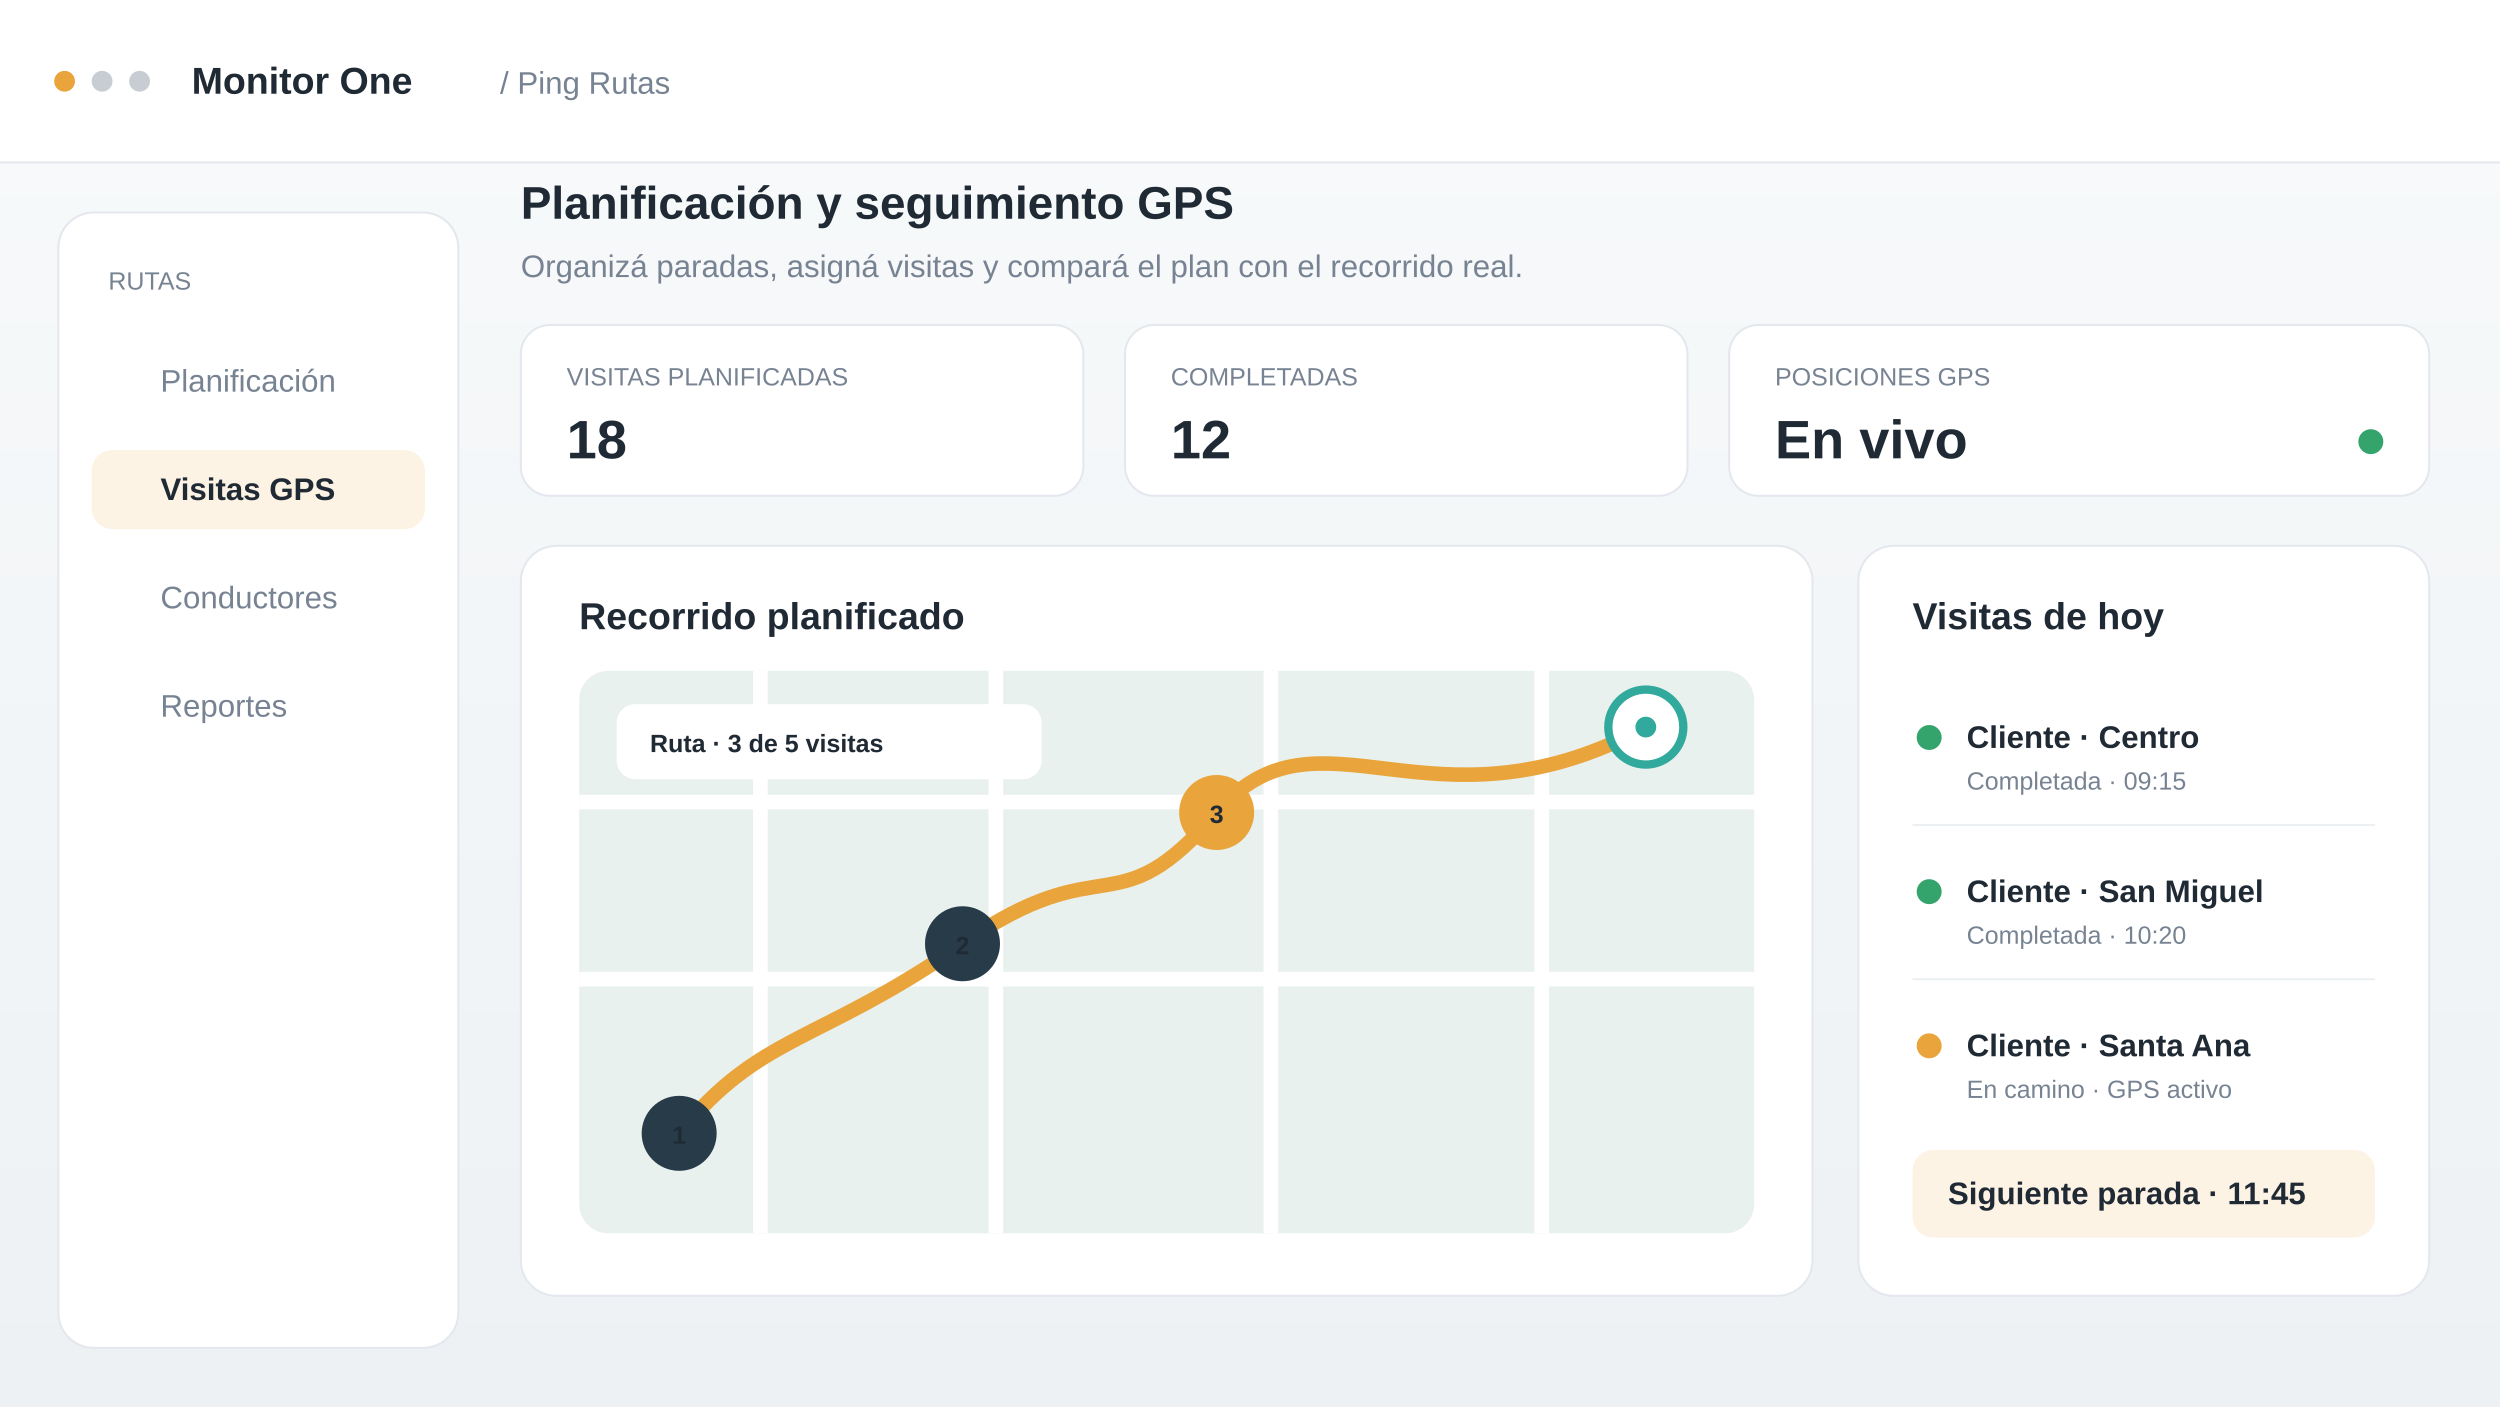
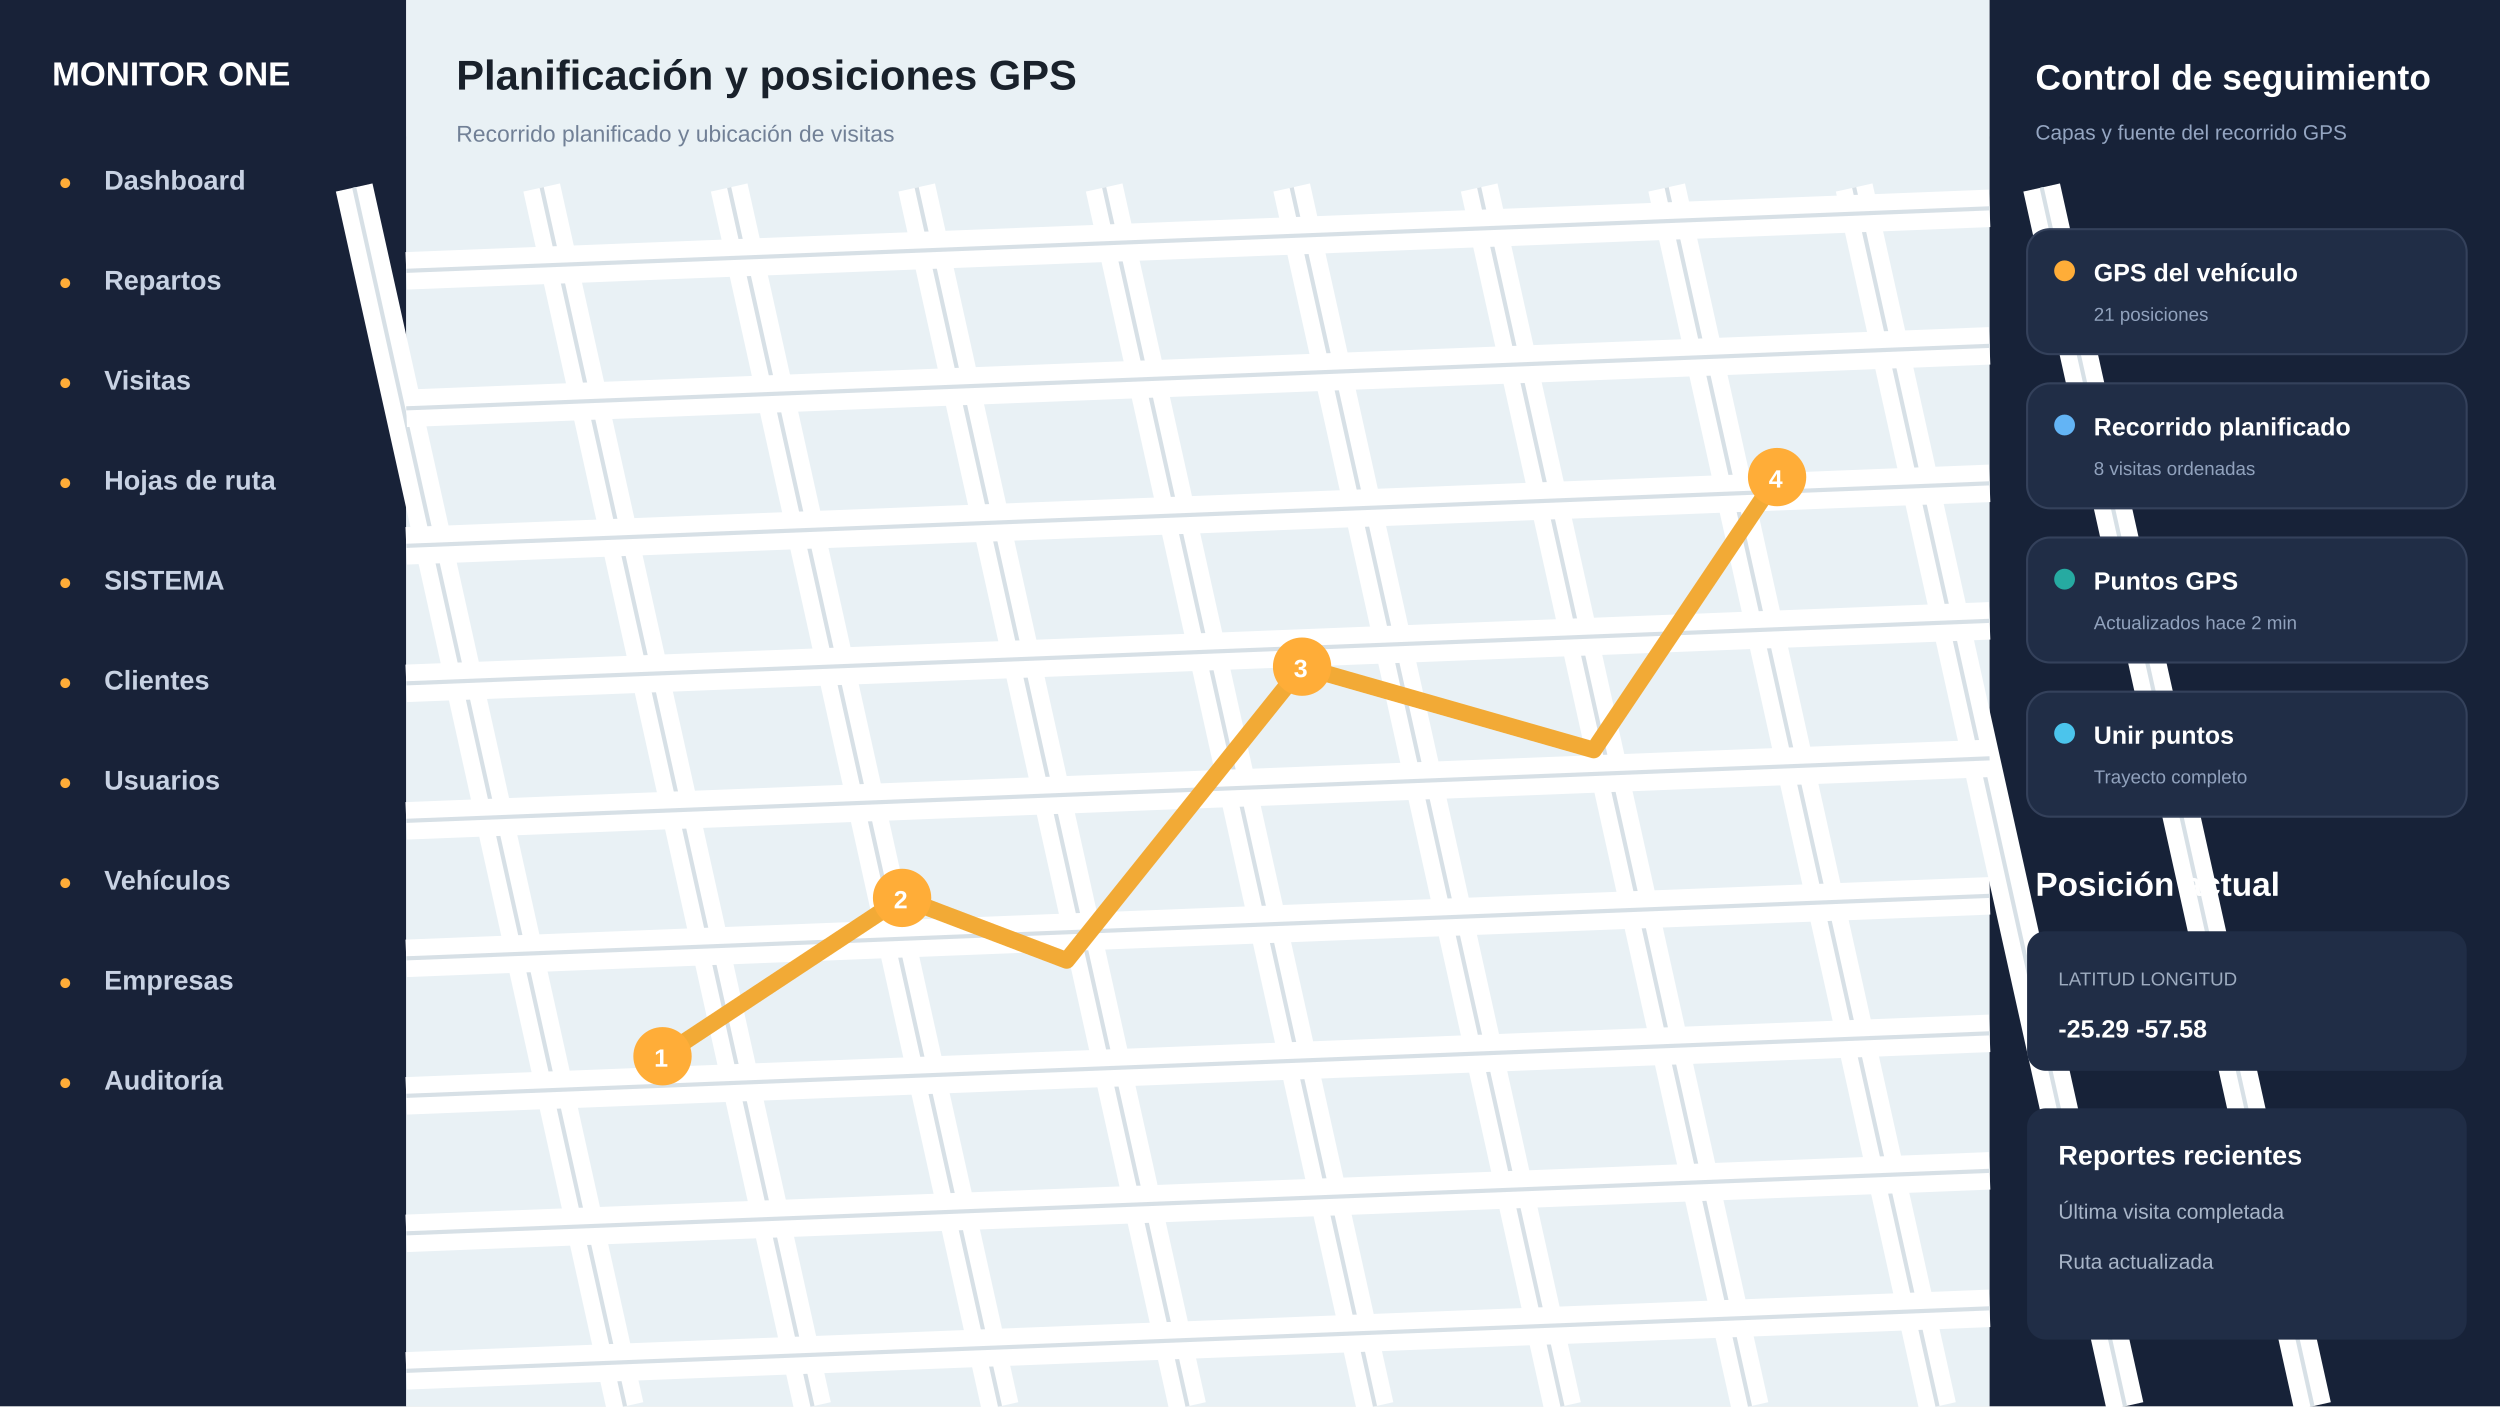
- <svg xmlns="http://www.w3.org/2000/svg" viewBox="0 0 1200 675" role="img" aria-label="Planificación de visitas y seguimiento GPS">
-   <defs>
-     <linearGradient id="bg" x2="0" y2="1">
-       <stop stop-color="#f8fafb" />
-       <stop offset="1" stop-color="#edf1f4" />
-     </linearGradient>
-     <style>text{font-family:Arial,Helvetica,sans-serif;fill:#202a35}.muted{fill:#778392}.tiny{font-size:12px}.small{font-size:15px}.bold{font-weight:700}</style>
-   </defs>
-   <rect width="1200" height="675" fill="url(#bg)" />
-   <rect width="1200" height="78" fill="#fff" />
-   <line x1="0" y1="78" x2="1200" y2="78" stroke="#e4e8ee" />
-   <circle cx="31" cy="39" r="5" fill="#e9a43b" />
-   <circle cx="49" cy="39" r="5" fill="#c8cdd3" />
-   <circle cx="67" cy="39" r="5" fill="#c8cdd3" />
-   <text x="92" y="45" class="bold" font-size="18">Monitor One</text>
-   <text x="240" y="45" class="muted small">/ Ping Rutas</text>
-   <rect x="28" y="102" width="192" height="545" rx="17" fill="#fff" stroke="#e4e8ee" />
-   <text x="52" y="139" class="muted tiny">RUTAS</text>
-   <text x="77" y="188" class="muted small">Planificación</text>
-   <rect x="44" y="216" width="160" height="38" rx="10" fill="#fcf3e4" />
-   <text x="77" y="240" class="bold small">Visitas GPS</text>
-   <text x="77" y="292" class="muted small">Conductores</text>
-   <text x="77" y="344" class="muted small">Reportes</text>
-   <text x="250" y="105" class="bold" font-size="22">Planificación y seguimiento GPS</text>
-   <text x="250" y="133" class="muted small">Organizá paradas, asigná visitas y compará el plan con el recorrido real.</text>
-   <g>
-     <rect x="250" y="156" width="270" height="82" rx="14" fill="#fff" stroke="#e4e8ee" />
-     <text x="272" y="185" class="muted tiny">VISITAS PLANIFICADAS</text>
-     <text x="272" y="220" class="bold" font-size="26">18</text>
-     <rect x="540" y="156" width="270" height="82" rx="14" fill="#fff" stroke="#e4e8ee" />
-     <text x="562" y="185" class="muted tiny">COMPLETADAS</text>
-     <text x="562" y="220" class="bold" font-size="26">12</text>
-     <rect x="830" y="156" width="336" height="82" rx="14" fill="#fff" stroke="#e4e8ee" />
-     <text x="852" y="185" class="muted tiny">POSICIONES GPS</text>
-     <text x="852" y="220" class="bold" font-size="26">En vivo</text>
-     <circle cx="1138" cy="212" r="6" fill="#35a46c" />
-   </g>
-   <rect x="250" y="262" width="620" height="360" rx="17" fill="#fff" stroke="#e4e8ee" />
-   <text x="278" y="302" class="bold" font-size="18">Recorrido planificado</text>
-   <rect x="278" y="322" width="564" height="270" rx="14" fill="#e9f1ee" />
-   <path d="M278 385h564M278 470h564M365 322v270M478 322v270M610 322v270M740 322v270" stroke="#fff" stroke-width="7" />
-   <path d="M326 544C365 496 393 501 462 453S535 447 584 390 686 405 790 349" fill="none" stroke="#e9a43b" stroke-width="7" stroke-linecap="round" />
-   <g>
-     <circle cx="326" cy="544" r="18" fill="#273b49" />
-     <text x="326" y="549" fill="#fff" text-anchor="middle" font-size="12" font-weight="700">1</text>
-     <circle cx="462" cy="453" r="18" fill="#273b49" />
-     <text x="462" y="458" fill="#fff" text-anchor="middle" font-size="12" font-weight="700">2</text>
-     <circle cx="584" cy="390" r="18" fill="#e9a43b" />
-     <text x="584" y="395" fill="#fff" text-anchor="middle" font-size="12" font-weight="700">3</text>
-     <circle cx="790" cy="349" r="18" fill="#fff" stroke="#31a99d" stroke-width="4" />
-     <circle cx="790" cy="349" r="5" fill="#31a99d" />
-   </g>
-   <rect x="296" y="338" width="204" height="36" rx="9" fill="#fff" />
-   <text x="312" y="361" class="bold tiny">Ruta · 3 de 5 visitas</text>
-   <rect x="892" y="262" width="274" height="360" rx="17" fill="#fff" stroke="#e4e8ee" />
-   <text x="918" y="302" class="bold" font-size="18">Visitas de hoy</text>
-   <g class="small">
-     <circle cx="926" cy="354" r="6" fill="#35a46c" />
-     <text x="944" y="359" class="bold">Cliente · Centro</text>
-     <text x="944" y="379" class="muted tiny">Completada · 09:15</text>
-     <line x1="918" y1="396" x2="1140" y2="396" stroke="#edf0f3" />
-     <circle cx="926" cy="428" r="6" fill="#35a46c" />
-     <text x="944" y="433" class="bold">Cliente · San Miguel</text>
-     <text x="944" y="453" class="muted tiny">Completada · 10:20</text>
-     <line x1="918" y1="470" x2="1140" y2="470" stroke="#edf0f3" />
-     <circle cx="926" cy="502" r="6" fill="#e9a43b" />
-     <text x="944" y="507" class="bold">Cliente · Santa Ana</text>
-     <text x="944" y="527" class="muted tiny">En camino · GPS activo</text>
-   </g>
-   <rect x="918" y="552" width="222" height="42" rx="10" fill="#fcf3e4" />
-   <text x="935" y="578" class="bold small">Siguiente parada · 11:45</text>
+ <svg xmlns="http://www.w3.org/2000/svg" viewBox="0 0 1200 675" role="img" aria-label="Monitor One planificación y seguimiento GPS">
+   <rect width="1200" height="675" fill="#f0f2f5" />
+   <rect x="0" y="0" width="1200" height="66" rx="0" fill="#fff" stroke="none" stroke-width="1" />
+   <text x="20" y="41" font-family="Arial,Helvetica,sans-serif" font-size="18" fill="#19212b" font-weight="700">● ping·erp</text>
+   <text x="165" y="39" font-family="Arial,Helvetica,sans-serif" font-size="11" fill="#718096" font-weight="600">Base</text>
+   <text x="256" y="39" font-family="Arial,Helvetica,sans-serif" font-size="11" fill="#718096" font-weight="600">Stock</text>
+   <text x="347" y="39" font-family="Arial,Helvetica,sans-serif" font-size="11" fill="#718096" font-weight="600">Encomiendas</text>
+   <text x="438" y="39" font-family="Arial,Helvetica,sans-serif" font-size="11" fill="#718096" font-weight="600">Flota</text>
+   <text x="529" y="39" font-family="Arial,Helvetica,sans-serif" font-size="11" fill="#718096" font-weight="600">Taller</text>
+   <text x="620" y="39" font-family="Arial,Helvetica,sans-serif" font-size="11" fill="#718096" font-weight="600">Presupuesto</text>
+   <text x="711" y="39" font-family="Arial,Helvetica,sans-serif" font-size="11" fill="#718096" font-weight="600">Ventas</text>
+   <text x="802" y="39" font-family="Arial,Helvetica,sans-serif" font-size="11" fill="#718096" font-weight="600">Tesorería</text>
+   <text x="893" y="39" font-family="Arial,Helvetica,sans-serif" font-size="11" fill="#718096" font-weight="600">Contratos</text>
+   <text x="984" y="39" font-family="Arial,Helvetica,sans-serif" font-size="11" fill="#718096" font-weight="600">Contabilidad</text>
+   <text x="1075" y="39" font-family="Arial,Helvetica,sans-serif" font-size="11" fill="#718096" font-weight="600">RRHH</text>
+   <path d="M0 66H1200" stroke="#dfe4e9" stroke-width="1" />
+   <rect x="0" y="0" width="195" height="675" rx="0" fill="#182238" stroke="none" stroke-width="1" />
+   <text x="25" y="41" font-family="Arial,Helvetica,sans-serif" font-size="16" fill="#fff" font-weight="700">MONITOR ONE</text>
+   <text x="28" y="91" font-family="Arial,Helvetica,sans-serif" font-size="11" fill="#ffad38" font-weight="400">●</text>
+   <text x="50" y="91" font-family="Arial,Helvetica,sans-serif" font-size="13" fill="#c8d2e3" font-weight="600">Dashboard</text>
+   <text x="28" y="139" font-family="Arial,Helvetica,sans-serif" font-size="11" fill="#ffad38" font-weight="400">●</text>
+   <text x="50" y="139" font-family="Arial,Helvetica,sans-serif" font-size="13" fill="#c8d2e3" font-weight="600">Repartos</text>
+   <text x="28" y="187" font-family="Arial,Helvetica,sans-serif" font-size="11" fill="#ffad38" font-weight="400">●</text>
+   <text x="50" y="187" font-family="Arial,Helvetica,sans-serif" font-size="13" fill="#c8d2e3" font-weight="600">Visitas</text>
+   <text x="28" y="235" font-family="Arial,Helvetica,sans-serif" font-size="11" fill="#ffad38" font-weight="400">●</text>
+   <text x="50" y="235" font-family="Arial,Helvetica,sans-serif" font-size="13" fill="#c8d2e3" font-weight="600">Hojas de ruta</text>
+   <text x="28" y="283" font-family="Arial,Helvetica,sans-serif" font-size="11" fill="#ffad38" font-weight="400">●</text>
+   <text x="50" y="283" font-family="Arial,Helvetica,sans-serif" font-size="13" fill="#c8d2e3" font-weight="600">SISTEMA</text>
+   <text x="28" y="331" font-family="Arial,Helvetica,sans-serif" font-size="11" fill="#ffad38" font-weight="400">●</text>
+   <text x="50" y="331" font-family="Arial,Helvetica,sans-serif" font-size="13" fill="#c8d2e3" font-weight="600">Clientes</text>
+   <text x="28" y="379" font-family="Arial,Helvetica,sans-serif" font-size="11" fill="#ffad38" font-weight="400">●</text>
+   <text x="50" y="379" font-family="Arial,Helvetica,sans-serif" font-size="13" fill="#c8d2e3" font-weight="600">Usuarios</text>
+   <text x="28" y="427" font-family="Arial,Helvetica,sans-serif" font-size="11" fill="#ffad38" font-weight="400">●</text>
+   <text x="50" y="427" font-family="Arial,Helvetica,sans-serif" font-size="13" fill="#c8d2e3" font-weight="600">Vehículos</text>
+   <text x="28" y="475" font-family="Arial,Helvetica,sans-serif" font-size="11" fill="#ffad38" font-weight="400">●</text>
+   <text x="50" y="475" font-family="Arial,Helvetica,sans-serif" font-size="13" fill="#c8d2e3" font-weight="600">Empresas</text>
+   <text x="28" y="523" font-family="Arial,Helvetica,sans-serif" font-size="11" fill="#ffad38" font-weight="400">●</text>
+   <text x="50" y="523" font-family="Arial,Helvetica,sans-serif" font-size="13" fill="#c8d2e3" font-weight="600">Auditoría</text>
+   <rect x="195" y="0" width="760" height="675" rx="0" fill="#e9f1f5" stroke="none" stroke-width="1" />
+   <rect x="955" y="0" width="245" height="675" rx="0" fill="#172238" stroke="none" stroke-width="1" />
+   <text x="219" y="43" font-family="Arial,Helvetica,sans-serif" font-size="20" fill="#19212b" font-weight="700">Planificación y posiciones GPS</text>
+   <text x="219" y="68" font-family="Arial,Helvetica,sans-serif" font-size="11" fill="#718096" font-weight="400">Recorrido planificado y ubicación de visitas</text>
+   <path d="M170 90L300 675" stroke="#fff" stroke-width="18" />
+   <path d="M170 90L300 675" stroke="#d7e0e6" stroke-width="2" />
+   <path d="M260 90L390 675" stroke="#fff" stroke-width="18" />
+   <path d="M260 90L390 675" stroke="#d7e0e6" stroke-width="2" />
+   <path d="M350 90L480 675" stroke="#fff" stroke-width="18" />
+   <path d="M350 90L480 675" stroke="#d7e0e6" stroke-width="2" />
+   <path d="M440 90L570 675" stroke="#fff" stroke-width="18" />
+   <path d="M440 90L570 675" stroke="#d7e0e6" stroke-width="2" />
+   <path d="M530 90L660 675" stroke="#fff" stroke-width="18" />
+   <path d="M530 90L660 675" stroke="#d7e0e6" stroke-width="2" />
+   <path d="M620 90L750 675" stroke="#fff" stroke-width="18" />
+   <path d="M620 90L750 675" stroke="#d7e0e6" stroke-width="2" />
+   <path d="M710 90L840 675" stroke="#fff" stroke-width="18" />
+   <path d="M710 90L840 675" stroke="#d7e0e6" stroke-width="2" />
+   <path d="M800 90L930 675" stroke="#fff" stroke-width="18" />
+   <path d="M800 90L930 675" stroke="#d7e0e6" stroke-width="2" />
+   <path d="M890 90L1020 675" stroke="#fff" stroke-width="18" />
+   <path d="M890 90L1020 675" stroke="#d7e0e6" stroke-width="2" />
+   <path d="M980 90L1110 675" stroke="#fff" stroke-width="18" />
+   <path d="M980 90L1110 675" stroke="#d7e0e6" stroke-width="2" />
+   <path d="M195 130L955 100" stroke="#fff" stroke-width="18" />
+   <path d="M195 130L955 100" stroke="#d7e0e6" stroke-width="2" />
+   <path d="M195 196L955 166" stroke="#fff" stroke-width="18" />
+   <path d="M195 196L955 166" stroke="#d7e0e6" stroke-width="2" />
+   <path d="M195 262L955 232" stroke="#fff" stroke-width="18" />
+   <path d="M195 262L955 232" stroke="#d7e0e6" stroke-width="2" />
+   <path d="M195 328L955 298" stroke="#fff" stroke-width="18" />
+   <path d="M195 328L955 298" stroke="#d7e0e6" stroke-width="2" />
+   <path d="M195 394L955 364" stroke="#fff" stroke-width="18" />
+   <path d="M195 394L955 364" stroke="#d7e0e6" stroke-width="2" />
+   <path d="M195 460L955 430" stroke="#fff" stroke-width="18" />
+   <path d="M195 460L955 430" stroke="#d7e0e6" stroke-width="2" />
+   <path d="M195 526L955 496" stroke="#fff" stroke-width="18" />
+   <path d="M195 526L955 496" stroke="#d7e0e6" stroke-width="2" />
+   <path d="M195 592L955 562" stroke="#fff" stroke-width="18" />
+   <path d="M195 592L955 562" stroke="#d7e0e6" stroke-width="2" />
+   <path d="M195 658L955 628" stroke="#fff" stroke-width="18" />
+   <path d="M195 658L955 628" stroke="#d7e0e6" stroke-width="2" />
+   <path d="M318 507L433 431L512 461L625 320L765 360L853 229" fill="none" stroke="#f2aa36" stroke-width="8" stroke-linecap="round" stroke-linejoin="round" />
+   <circle cx="318" cy="507" r="14" fill="#ffad38" />
+   <text x="314" y="512" font-family="Arial,Helvetica,sans-serif" font-size="12" fill="#fff" font-weight="700">1</text>
+   <circle cx="433" cy="431" r="14" fill="#ffad38" />
+   <text x="429" y="436" font-family="Arial,Helvetica,sans-serif" font-size="12" fill="#fff" font-weight="700">2</text>
+   <circle cx="625" cy="320" r="14" fill="#ffad38" />
+   <text x="621" y="325" font-family="Arial,Helvetica,sans-serif" font-size="12" fill="#fff" font-weight="700">3</text>
+   <circle cx="853" cy="229" r="14" fill="#ffad38" />
+   <text x="849" y="234" font-family="Arial,Helvetica,sans-serif" font-size="12" fill="#fff" font-weight="700">4</text>
+   <text x="977" y="43" font-family="Arial,Helvetica,sans-serif" font-size="17" fill="#fff" font-weight="700">Control de seguimiento</text>
+   <text x="977" y="67" font-family="Arial,Helvetica,sans-serif" font-size="10" fill="#95a6c2" font-weight="400">Capas y fuente del recorrido GPS</text>
+   <rect x="973" y="110" width="211" height="60" rx="11" fill="#202d46" stroke="#34415b" stroke-width="1" />
+   <circle cx="991" cy="130" r="5" fill="#ffad38" />
+   <text x="1005" y="135" font-family="Arial,Helvetica,sans-serif" font-size="12" fill="#fff" font-weight="700">GPS del vehículo</text>
+   <text x="1005" y="154" font-family="Arial,Helvetica,sans-serif" font-size="9" fill="#91a2bd" font-weight="400">21 posiciones</text>
+   <rect x="973" y="184" width="211" height="60" rx="11" fill="#202d46" stroke="#34415b" stroke-width="1" />
+   <circle cx="991" cy="204" r="5" fill="#63b4f5" />
+   <text x="1005" y="209" font-family="Arial,Helvetica,sans-serif" font-size="12" fill="#fff" font-weight="700">Recorrido planificado</text>
+   <text x="1005" y="228" font-family="Arial,Helvetica,sans-serif" font-size="9" fill="#91a2bd" font-weight="400">8 visitas ordenadas</text>
+   <rect x="973" y="258" width="211" height="60" rx="11" fill="#202d46" stroke="#34415b" stroke-width="1" />
+   <circle cx="991" cy="278" r="5" fill="#26aaa1" />
+   <text x="1005" y="283" font-family="Arial,Helvetica,sans-serif" font-size="12" fill="#fff" font-weight="700">Puntos GPS</text>
+   <text x="1005" y="302" font-family="Arial,Helvetica,sans-serif" font-size="9" fill="#91a2bd" font-weight="400">Actualizados hace 2 min</text>
+   <rect x="973" y="332" width="211" height="60" rx="11" fill="#202d46" stroke="#34415b" stroke-width="1" />
+   <circle cx="991" cy="352" r="5" fill="#4bc4ec" />
+   <text x="1005" y="357" font-family="Arial,Helvetica,sans-serif" font-size="12" fill="#fff" font-weight="700">Unir puntos</text>
+   <text x="1005" y="376" font-family="Arial,Helvetica,sans-serif" font-size="9" fill="#91a2bd" font-weight="400">Trayecto completo</text>
+   <text x="977" y="430" font-family="Arial,Helvetica,sans-serif" font-size="16" fill="#fff" font-weight="700">Posición actual</text>
+   <rect x="973" y="447" width="211" height="67" rx="9" fill="#202d46" stroke="none" stroke-width="1" />
+   <text x="988" y="473" font-family="Arial,Helvetica,sans-serif" font-size="9" fill="#9eacc0" font-weight="400">LATITUD        LONGITUD</text>
+   <text x="988" y="498" font-family="Arial,Helvetica,sans-serif" font-size="12" fill="#fff" font-weight="700">-25.29            -57.58</text>
+   <rect x="973" y="532" width="211" height="111" rx="9" fill="#202d46" stroke="none" stroke-width="1" />
+   <text x="988" y="559" font-family="Arial,Helvetica,sans-serif" font-size="13" fill="#fff" font-weight="700">Reportes recientes</text>
+   <text x="988" y="585" font-family="Arial,Helvetica,sans-serif" font-size="10" fill="#a9b6c9" font-weight="400">Última visita completada</text>
+   <text x="988" y="609" font-family="Arial,Helvetica,sans-serif" font-size="10" fill="#a9b6c9" font-weight="400">Ruta actualizada</text>
</svg>
